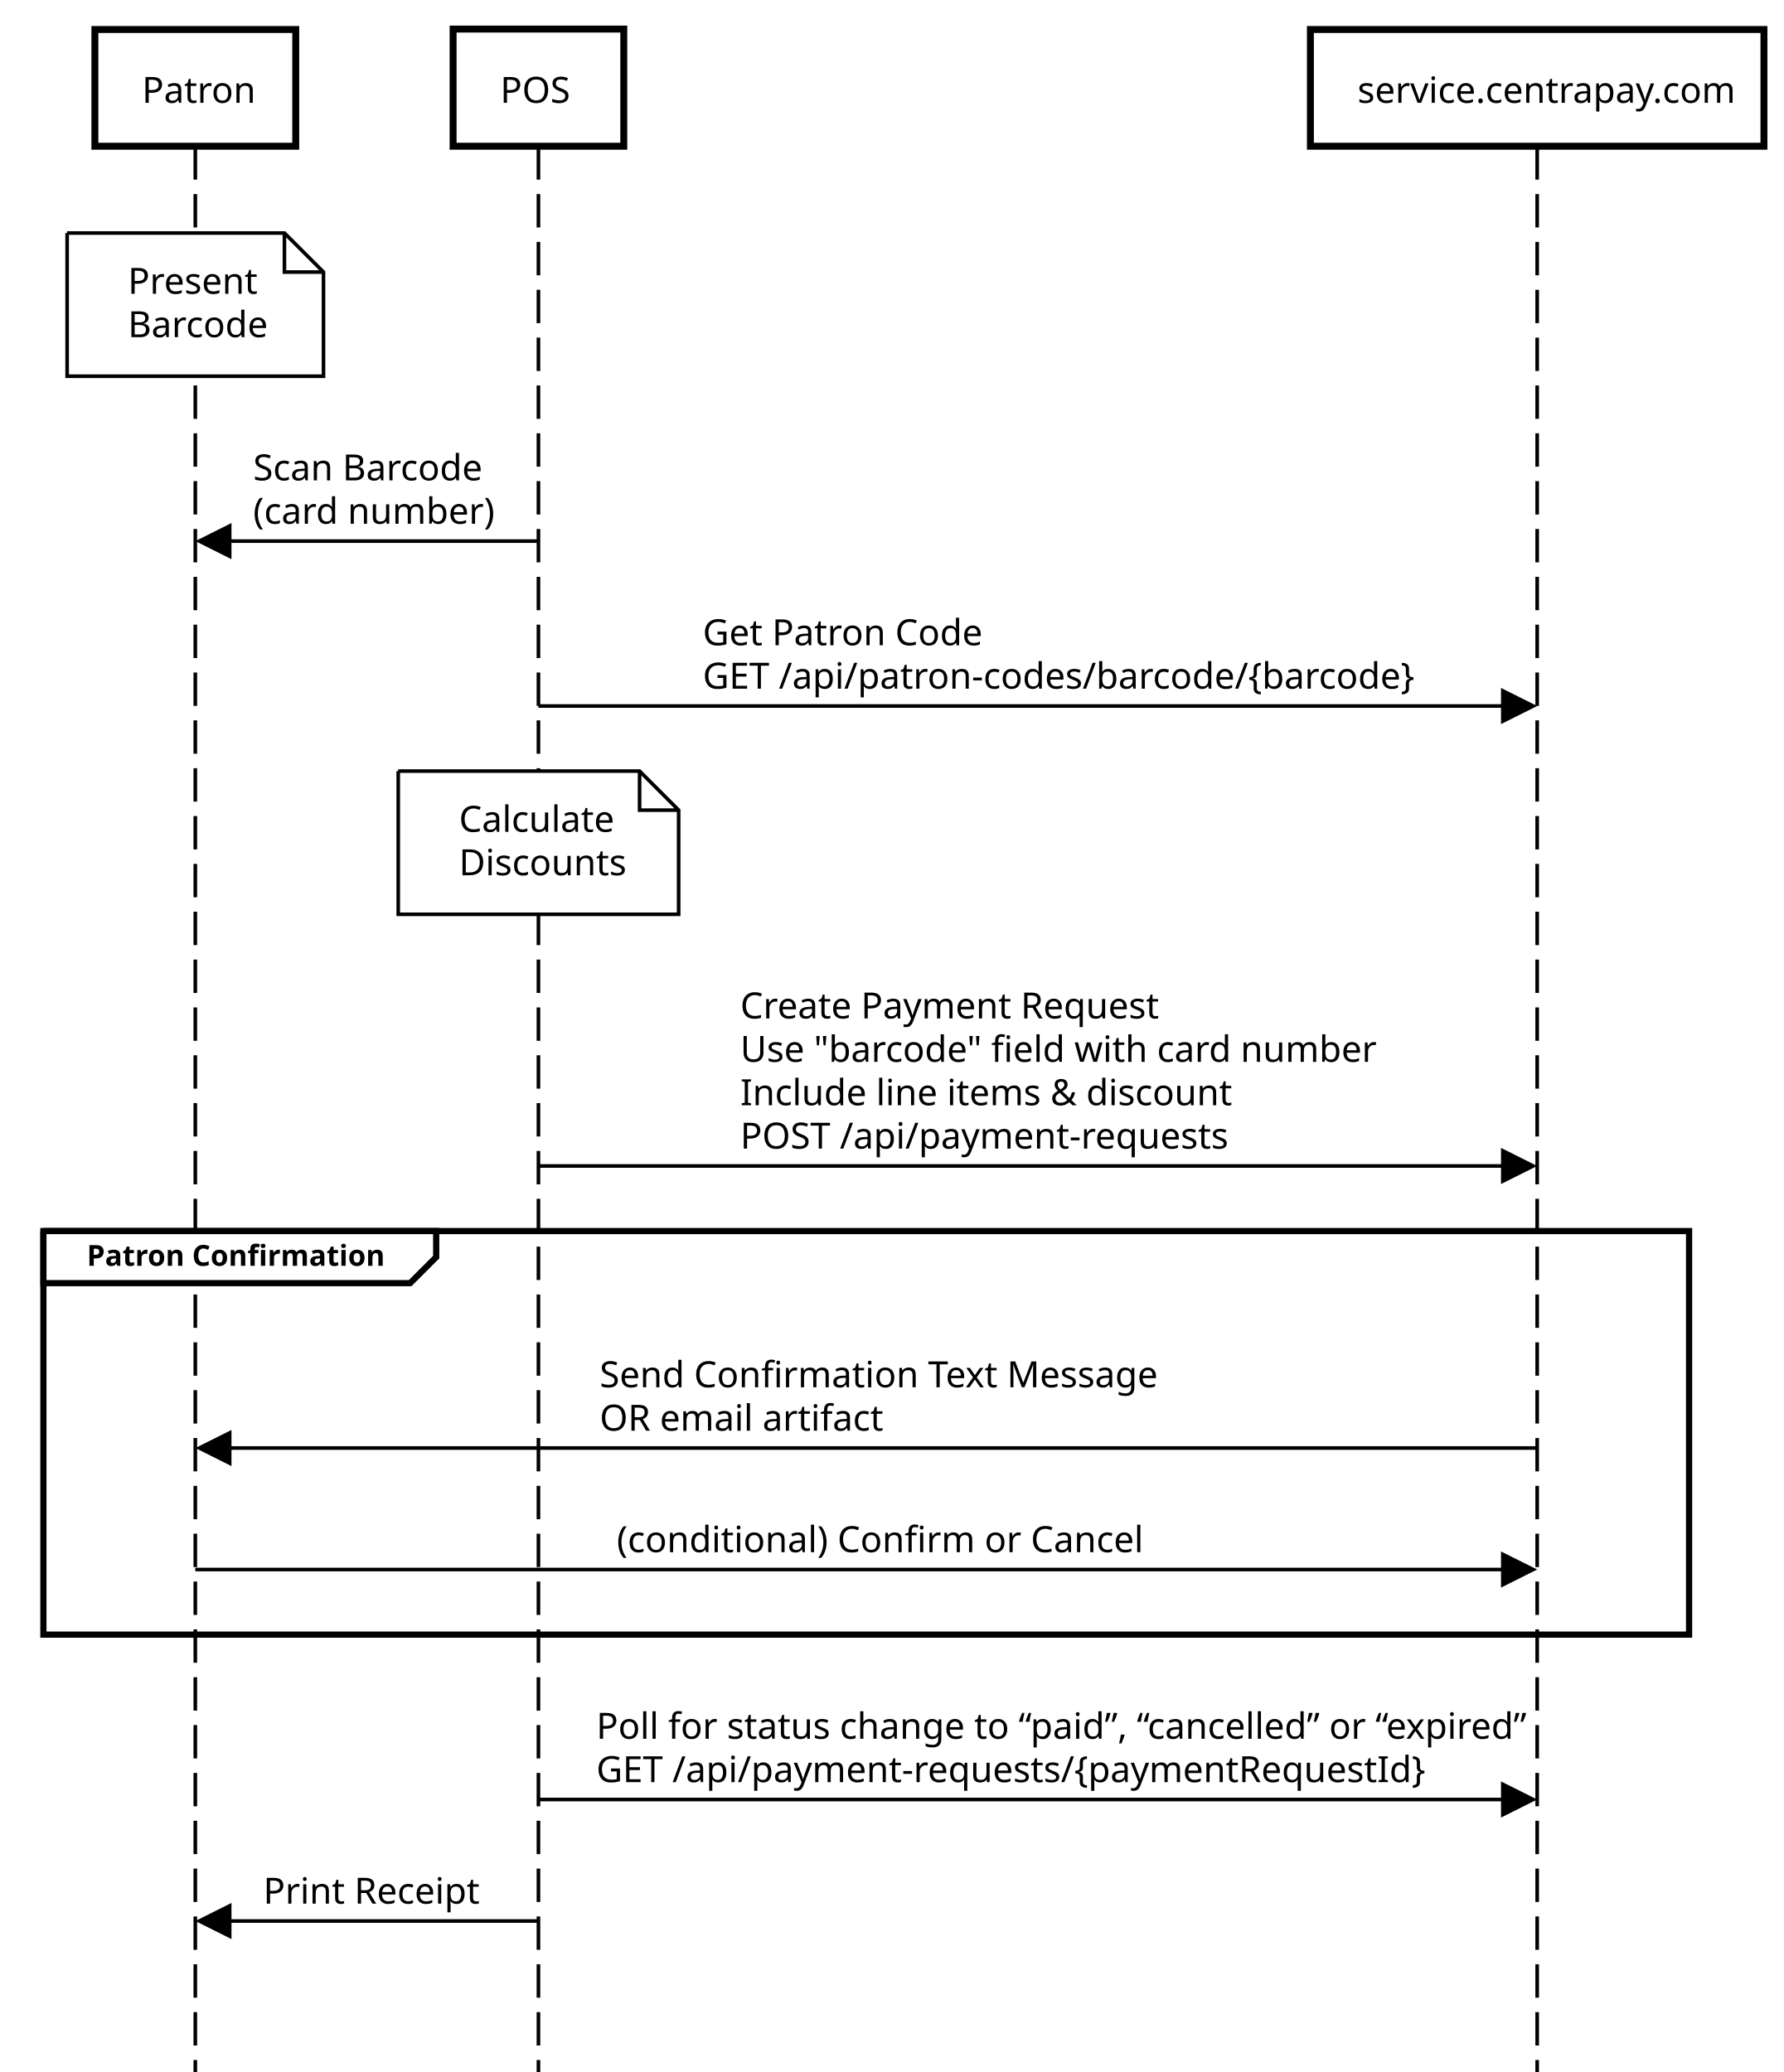
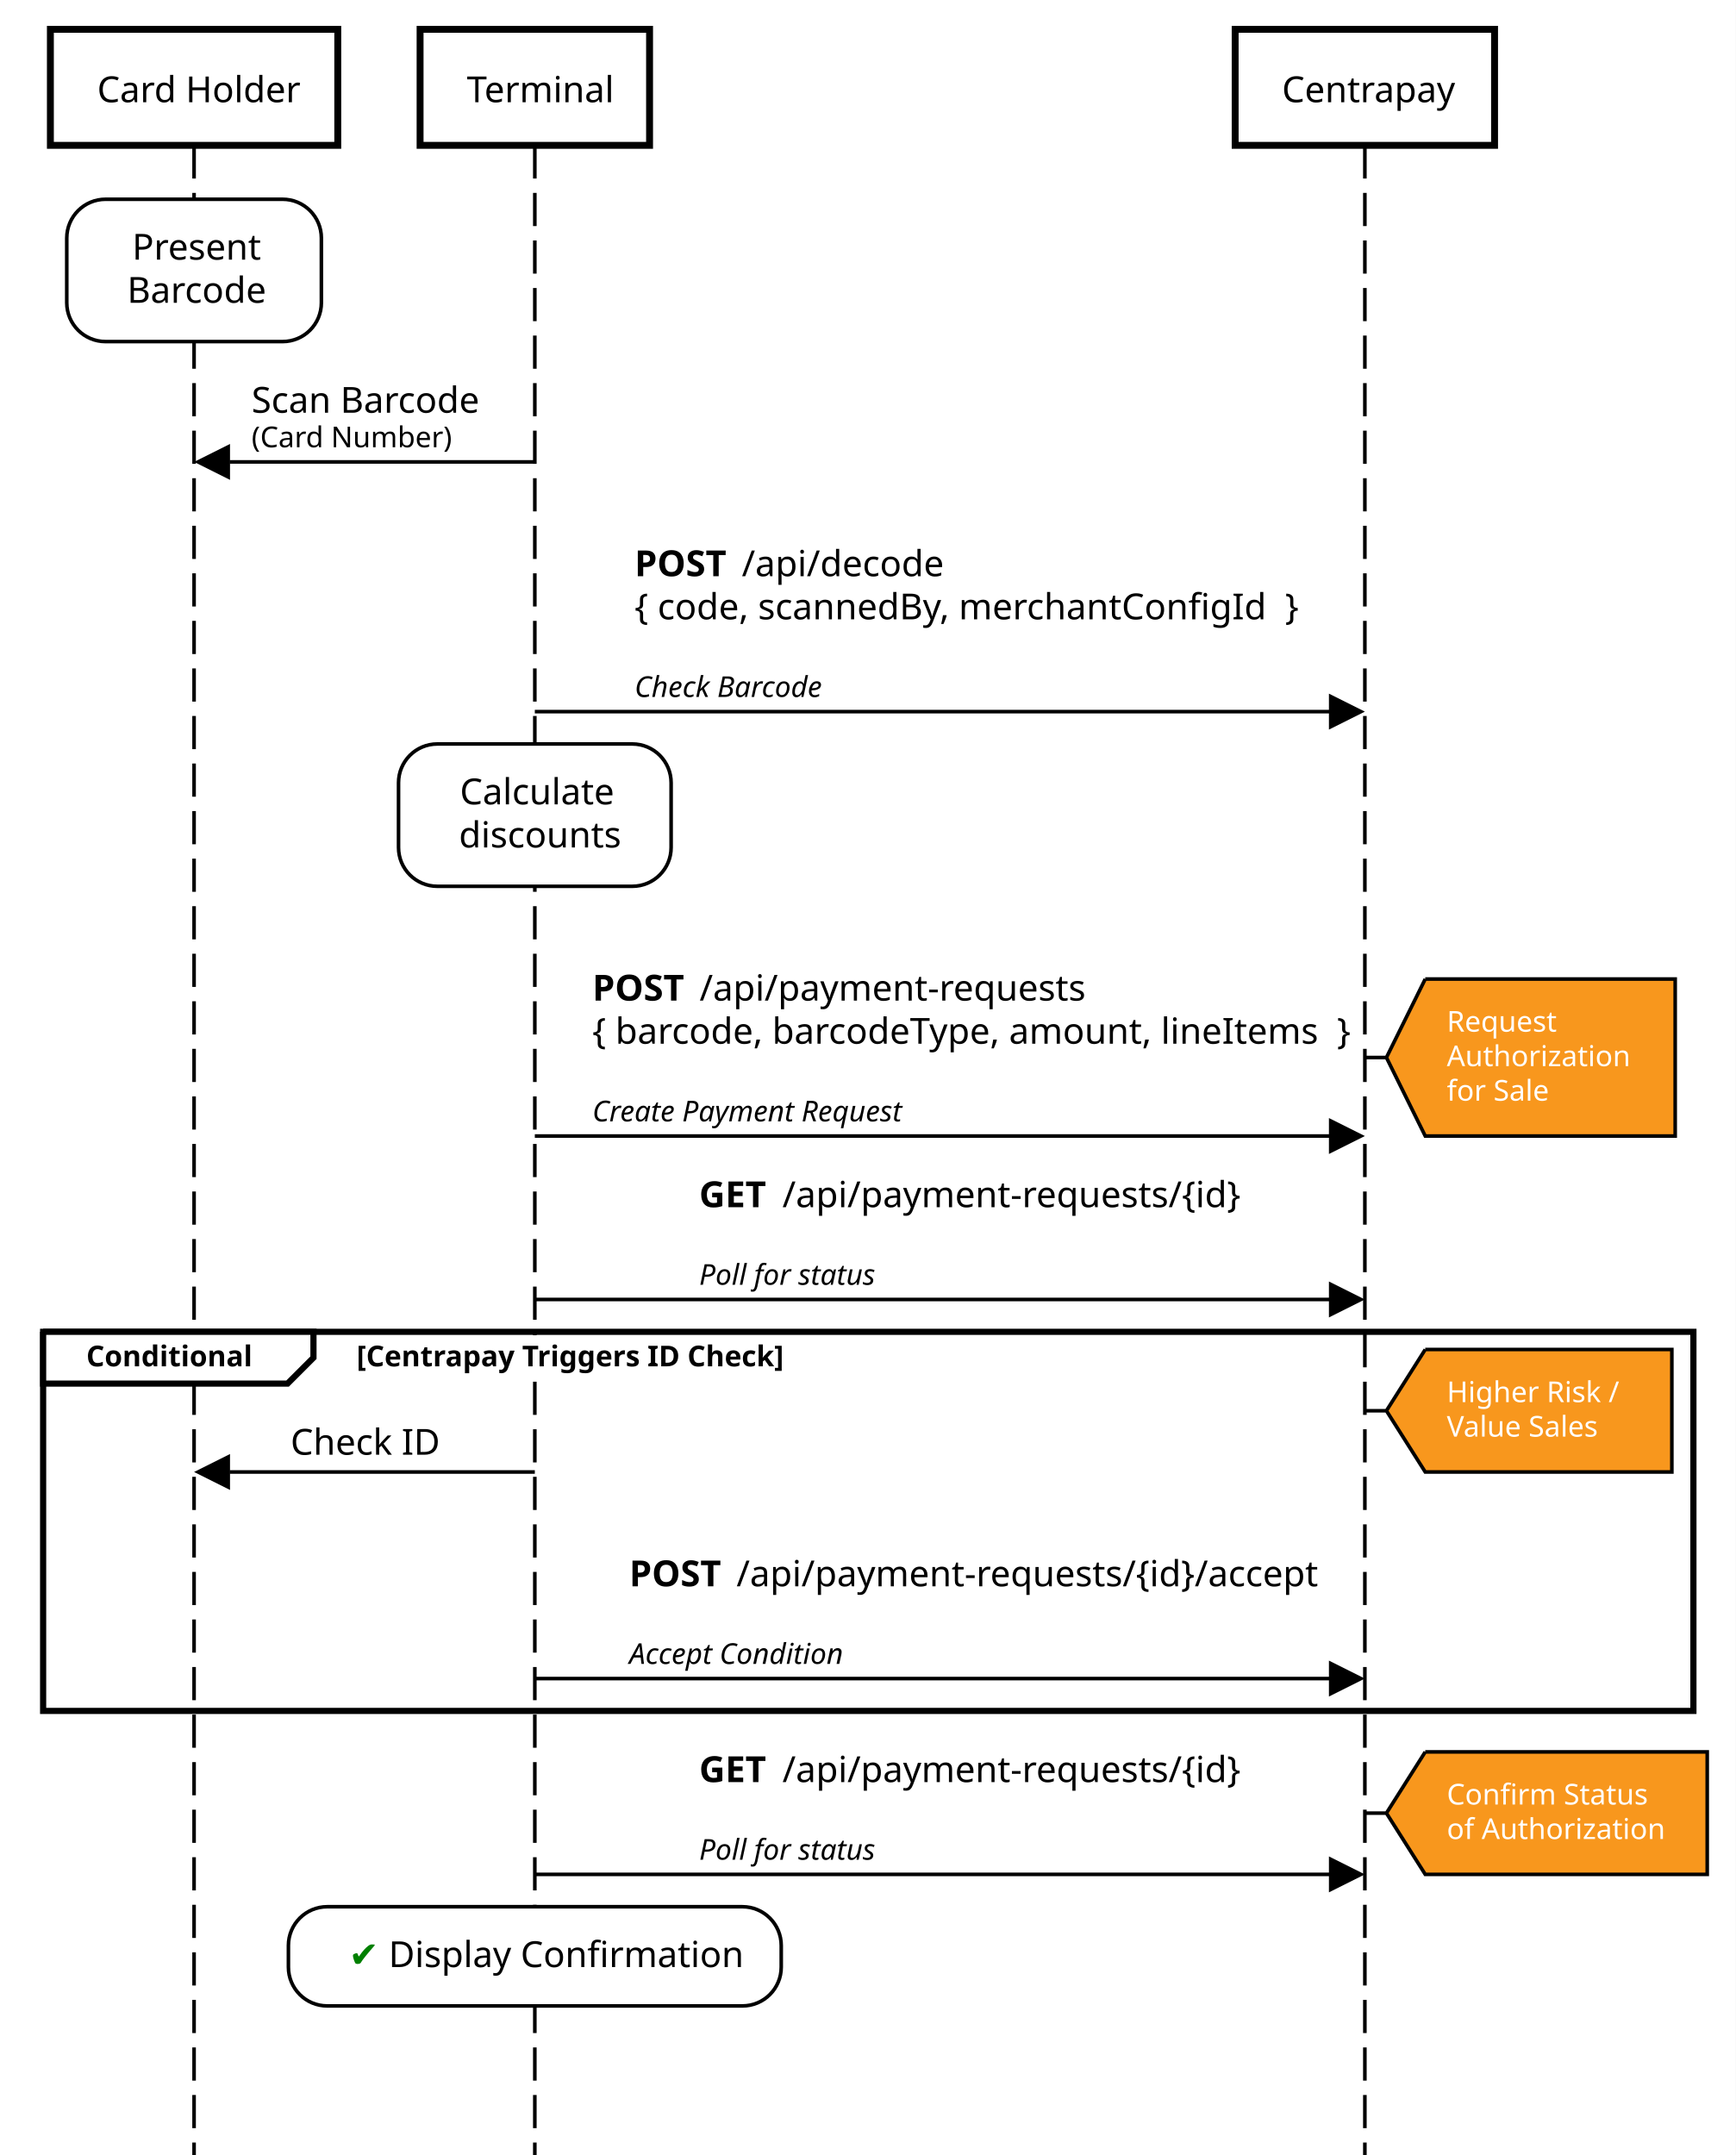
- <svg xmlns="http://www.w3.org/2000/svg" version="1.1" width="723" height="840">
+ <svg xmlns="http://www.w3.org/2000/svg" version="1.1" width="708" height="879">
  <defs />
  <g>
    <g />
    <g />
    <g />
    <g />
    <g />
    <g />
    <g />
    <g />
    <g />
    <g />
    <g />
    <g />
    <g />
    <g />
    <g />
    <g />
    <g />
    <g />
    <g />
    <g />
-     <g>
-       <rect fill="white" stroke="none" x="0" y="0" width="723" height="840" />
-     </g>
-     <g />
-     <g>
-       <path fill="none" stroke="black" paint-order="fill stroke markers" d=" M 79.163 59.284 L 79.163 840.358" stroke-miterlimit="10" stroke-width="1.466" stroke-dasharray="13.532,5.864" />
-       <path fill="none" stroke="black" paint-order="fill stroke markers" d=" M 218.237 59.284 L 218.237 840.358" stroke-miterlimit="10" stroke-width="1.466" stroke-dasharray="13.532,5.864" />
-       <path fill="none" stroke="black" paint-order="fill stroke markers" d=" M 623.032 59.284 L 623.032 840.358" stroke-miterlimit="10" stroke-width="1.466" stroke-dasharray="13.532,5.864" />
+     <g />
+     <g />
+     <g />
+     <g />
+     <g />
+     <g />
+     <g />
+     <g />
+     <g />
+     <g />
+     <g />
+     <g />
+     <g />
+     <g />
+     <g />
+     <g />
+     <g />
+     <g />
+     <g />
+     <g />
+     <g />
+     <g />
+     <g />
+     <g />
+     <g>
+       <rect fill="white" stroke="none" x="0" y="0" width="708" height="879" />
+     </g>
+     <g />
+     <g>
+       <path fill="none" stroke="black" paint-order="fill stroke markers" d=" M 79.163 59.284 L 79.163 879.764" stroke-miterlimit="10" stroke-width="1.466" stroke-dasharray="13.532,5.864" />
+       <path fill="none" stroke="black" paint-order="fill stroke markers" d=" M 218.158 59.284 L 218.158 879.764" stroke-miterlimit="10" stroke-width="1.466" stroke-dasharray="13.532,5.864" />
+       <path fill="none" stroke="black" paint-order="fill stroke markers" d=" M 556.736 59.284 L 556.736 879.764" stroke-miterlimit="10" stroke-width="1.466" stroke-dasharray="13.532,5.864" />
    </g>
    <g>
      <path fill="none" stroke="none" />
      <g>
-         <path fill="white" stroke="black" paint-order="fill stroke markers" d=" M 38.46 11.962 L 119.866 11.962 L 119.866 59.284 L 38.46 59.284 L 38.46 11.962 Z" stroke-miterlimit="10" stroke-width="2.815" stroke-dasharray="" />
-       </g>
-       <g>
-         <text fill="black" stroke="none" font-family="sans-serif" font-size="11pt" font-style="normal" font-weight="normal" text-decoration="normal" x="57.547" y="41.692" text-anchor="start" dominant-baseline="alphabetic" xml:space="preserve">Patron</text>
+         <path fill="white" stroke="black" paint-order="fill stroke markers" d=" M 20.551 11.962 L 137.775 11.962 L 137.775 59.284 L 20.551 59.284 L 20.551 11.962 Z" stroke-miterlimit="10" stroke-width="2.815" stroke-dasharray="" />
+       </g>
+       <g>
+         <text fill="black" stroke="none" font-family="sans-serif" font-size="11pt" font-style="normal" font-weight="normal" text-decoration="normal" x="39.638" y="41.692" text-anchor="start" dominant-baseline="alphabetic" xml:space="preserve">Card Holder</text>
      </g>
      <path fill="none" stroke="none" />
      <g>
-         <path fill="white" stroke="black" paint-order="fill stroke markers" d=" M 183.65 11.786 L 252.824 11.786 L 252.824 59.284 L 183.65 59.284 L 183.65 11.786 Z" stroke-miterlimit="10" stroke-width="2.815" stroke-dasharray="" />
+         <path fill="white" stroke="black" paint-order="fill stroke markers" d=" M 171.354 11.962 L 264.961 11.962 L 264.961 59.284 L 171.354 59.284 L 171.354 11.962 Z" stroke-miterlimit="10" stroke-width="2.815" stroke-dasharray="" />
+       </g>
+       <g>
+         <text fill="black" stroke="none" font-family="sans-serif" font-size="11pt" font-style="normal" font-weight="normal" text-decoration="normal" x="190.441" y="41.692" text-anchor="start" dominant-baseline="alphabetic" xml:space="preserve">Terminal</text>
+       </g>
+       <path fill="none" stroke="none" />
+       <g>
+         <path fill="white" stroke="black" paint-order="fill stroke markers" d=" M 503.832 11.962 L 609.639 11.962 L 609.639 59.284 L 503.832 59.284 L 503.832 11.962 Z" stroke-miterlimit="10" stroke-width="2.815" stroke-dasharray="" />
+       </g>
+       <g>
+         <text fill="black" stroke="none" font-family="sans-serif" font-size="11pt" font-style="normal" font-weight="normal" text-decoration="normal" x="522.919" y="41.692" text-anchor="start" dominant-baseline="alphabetic" xml:space="preserve">Centrapay</text>
+       </g>
+     </g>
+     <g>
+       <path fill="white" stroke="black" paint-order="fill stroke markers" d=" M 27.234 97.107 L 27.234 97.107 A 15.833 15.833 0 0 1 43.067 81.274 L 115.259 81.274 L 115.259 81.274 A 15.833 15.833 0 0 1 131.091 97.107 L 131.091 123.494 L 131.091 123.494 A 15.833 15.833 0 0 1 115.259 139.327 L 43.067 139.327 L 43.067 139.327 A 15.833 15.833 0 0 1 27.234 123.494 L 27.234 97.107" stroke-miterlimit="10" stroke-width="1.466" stroke-dasharray="" />
+       <g>
+         <text fill="black" stroke="none" font-family="sans-serif" font-size="11pt" font-style="normal" font-weight="normal" text-decoration="normal" x="53.905" y="105.902" text-anchor="start" dominant-baseline="alphabetic" xml:space="preserve">Present</text>
+         <text fill="black" stroke="none" font-family="sans-serif" font-size="11pt" font-style="normal" font-weight="normal" text-decoration="normal" x="51.863" y="123.494" text-anchor="start" dominant-baseline="alphabetic" xml:space="preserve">Barcode</text>
+       </g>
+       <g>
+         <g>
+           <rect fill="white" stroke="none" x="99.98" y="152.521" width="97.361" height="21.814" />
+         </g>
+         <g>
+           <rect fill="white" stroke="none" x="99.98" y="170.112" width="83.511" height="18.295" />
+         </g>
+         <text fill="black" stroke="none" font-family="sans-serif" font-size="11pt" font-style="normal" font-weight="normal" text-decoration="normal" x="102.619" y="168.353" text-anchor="start" dominant-baseline="alphabetic" xml:space="preserve">Scan Barcode</text>
+         <text fill="black" stroke="none" font-family="sans-serif" font-size="8.8pt" font-style="normal" font-weight="normal" text-decoration="normal" x="102.619" y="182.427" text-anchor="start" dominant-baseline="alphabetic" xml:space="preserve">(Card Number)</text>
+       </g>
+       <g>
+         <path fill="none" stroke="black" paint-order="fill stroke markers" d=" M 218.158 188.408 L 93.647 188.408" stroke-miterlimit="10" stroke-width="1.466" stroke-dasharray="" />
+         <g transform="translate(79.16291,188.4077) translate(-79.16291,-188.4077)">
+           <path fill="black" stroke="none" paint-order="stroke fill markers" d=" M 93.823 181.078 L 79.163 188.408 L 93.823 195.738 Z" />
+         </g>
+       </g>
+       <g>
+         <g>
+           <rect fill="white" stroke="none" x="256.2" y="201.602" width="5.278" height="21.814" />
+         </g>
+         <g>
+           <rect fill="white" stroke="none" x="256.2" y="219.193" width="125.061" height="21.814" />
+         </g>
+         <g>
+           <rect fill="white" stroke="none" x="256.2" y="236.785" width="262.494" height="21.814" />
+         </g>
+         <g>
+           <rect fill="white" stroke="none" x="256.2" y="254.377" width="5.278" height="21.814" />
+         </g>
+         <g>
+           <rect fill="white" stroke="none" x="256.2" y="271.969" width="85.544" height="18.295" />
+         </g>
+         <text fill="black" stroke="none" font-family="sans-serif" font-size="11pt" font-style="normal" font-weight="normal" text-decoration="normal" x="258.838" y="217.434" text-anchor="start" dominant-baseline="alphabetic" xml:space="preserve" />
+         <text fill="black" stroke="none" font-family="sans-serif" font-size="11pt" font-style="normal" font-weight="bold" text-decoration="normal" x="258.838" y="235.026" text-anchor="start" dominant-baseline="alphabetic" xml:space="preserve">POST</text>
+         <text fill="black" stroke="none" font-family="sans-serif" font-size="11pt" font-style="normal" font-weight="normal" text-decoration="normal" x="298.772" y="235.026" text-anchor="start" dominant-baseline="alphabetic" xml:space="preserve"> /api/decode</text>
+         <text fill="black" stroke="none" font-family="sans-serif" font-size="11pt" font-style="normal" font-weight="normal" text-decoration="normal" x="258.838" y="252.618" text-anchor="start" dominant-baseline="alphabetic" xml:space="preserve">{ code, scannedBy, merchantConfigId  }</text>
+         <text fill="black" stroke="none" font-family="sans-serif" font-size="11pt" font-style="normal" font-weight="normal" text-decoration="normal" x="258.838" y="270.209" text-anchor="start" dominant-baseline="alphabetic" xml:space="preserve" />
+         <text fill="black" stroke="none" font-family="sans-serif" font-size="8.8pt" font-style="italic" font-weight="normal" text-decoration="normal" x="258.838" y="284.283" text-anchor="start" dominant-baseline="alphabetic" xml:space="preserve">Check Barcode</text>
+       </g>
+       <g>
+         <path fill="none" stroke="black" paint-order="fill stroke markers" d=" M 218.158 290.264 L 542.252 290.264" stroke-miterlimit="10" stroke-width="1.466" stroke-dasharray="" />
+         <g transform="translate(556.7356,290.264) translate(-556.7356,-290.264)">
+           <path fill="black" stroke="none" paint-order="stroke fill markers" d=" M 542.076 282.934 L 556.736 290.264 L 542.076 297.594 Z" />
+         </g>
+       </g>
+       <path fill="white" stroke="black" paint-order="fill stroke markers" d=" M 162.562 319.29 L 162.562 319.29 A 15.833 15.833 0 0 1 178.395 303.458 L 257.92 303.458 L 257.92 303.458 A 15.833 15.833 0 0 1 273.753 319.29 L 273.753 345.678 L 273.753 345.678 A 15.833 15.833 0 0 1 257.92 361.511 L 178.395 361.511 L 178.395 361.511 A 15.833 15.833 0 0 1 162.562 345.678 L 162.562 319.29" stroke-miterlimit="10" stroke-width="1.466" stroke-dasharray="" />
+       <g>
+         <text fill="black" stroke="none" font-family="sans-serif" font-size="11pt" font-style="normal" font-weight="normal" text-decoration="normal" x="187.591" y="328.086" text-anchor="start" dominant-baseline="alphabetic" xml:space="preserve">Calculate</text>
+         <text fill="black" stroke="none" font-family="sans-serif" font-size="11pt" font-style="normal" font-weight="normal" text-decoration="normal" x="187.191" y="345.678" text-anchor="start" dominant-baseline="alphabetic" xml:space="preserve">discounts</text>
+       </g>
+       <g>
+         <g>
+           <rect fill="white" stroke="none" x="238.975" y="374.704" width="5.278" height="21.814" />
+         </g>
+         <g>
+           <rect fill="white" stroke="none" x="238.975" y="392.296" width="194.294" height="21.814" />
+         </g>
+         <g>
+           <rect fill="white" stroke="none" x="238.975" y="409.888" width="296.944" height="21.814" />
+         </g>
+         <g>
+           <rect fill="white" stroke="none" x="238.975" y="427.48" width="5.278" height="21.814" />
+         </g>
+         <g>
+           <rect fill="white" stroke="none" x="238.975" y="445.071" width="137.111" height="18.295" />
+         </g>
+         <text fill="black" stroke="none" font-family="sans-serif" font-size="11pt" font-style="normal" font-weight="normal" text-decoration="normal" x="241.613" y="390.537" text-anchor="start" dominant-baseline="alphabetic" xml:space="preserve" />
+         <text fill="black" stroke="none" font-family="sans-serif" font-size="11pt" font-style="normal" font-weight="bold" text-decoration="normal" x="241.613" y="408.129" text-anchor="start" dominant-baseline="alphabetic" xml:space="preserve">POST</text>
+         <text fill="black" stroke="none" font-family="sans-serif" font-size="11pt" font-style="normal" font-weight="normal" text-decoration="normal" x="281.547" y="408.129" text-anchor="start" dominant-baseline="alphabetic" xml:space="preserve"> /api/payment-requests</text>
+         <text fill="black" stroke="none" font-family="sans-serif" font-size="11pt" font-style="normal" font-weight="normal" text-decoration="normal" x="241.613" y="425.721" text-anchor="start" dominant-baseline="alphabetic" xml:space="preserve">{ barcode, barcodeType, amount, lineItems  }</text>
+         <text fill="black" stroke="none" font-family="sans-serif" font-size="11pt" font-style="normal" font-weight="normal" text-decoration="normal" x="241.613" y="443.312" text-anchor="start" dominant-baseline="alphabetic" xml:space="preserve" />
+         <text fill="black" stroke="none" font-family="sans-serif" font-size="8.8pt" font-style="italic" font-weight="normal" text-decoration="normal" x="241.613" y="457.386" text-anchor="start" dominant-baseline="alphabetic" xml:space="preserve">Create Payment Request</text>
+       </g>
+       <g>
+         <path fill="none" stroke="black" paint-order="fill stroke markers" d=" M 218.158 463.367 L 542.252 463.367" stroke-miterlimit="10" stroke-width="1.466" stroke-dasharray="" />
+         <g transform="translate(556.7356,463.3669) translate(-556.7356,-463.3669)">
+           <path fill="black" stroke="none" paint-order="stroke fill markers" d=" M 542.076 456.037 L 556.736 463.367 L 542.076 470.697 Z" />
+         </g>
+       </g>
+       <path fill="#f8971d" stroke="black" paint-order="fill stroke markers" d=" M 556.736 431.35 L 565.531 431.35 M 581.364 399.333 L 683.322 399.333 L 683.322 463.367 L 581.364 463.367 L 565.531 431.35 L 581.364 399.333" stroke-miterlimit="10" stroke-width="1.466" stroke-dasharray="" />
+       <g>
+         <text fill="white" stroke="none" font-family="sans-serif" font-size="8.8pt" font-style="normal" font-weight="normal" text-decoration="normal" x="590.16" y="420.795" text-anchor="start" dominant-baseline="alphabetic" xml:space="preserve">Request</text>
+         <text fill="white" stroke="none" font-family="sans-serif" font-size="8.8pt" font-style="normal" font-weight="normal" text-decoration="normal" x="590.16" y="434.868" text-anchor="start" dominant-baseline="alphabetic" xml:space="preserve">Authorization</text>
+         <text fill="white" stroke="none" font-family="sans-serif" font-size="8.8pt" font-style="normal" font-weight="normal" text-decoration="normal" x="590.16" y="448.942" text-anchor="start" dominant-baseline="alphabetic" xml:space="preserve">for Sale</text>
+       </g>
+       <g>
+         <g>
+           <rect fill="white" stroke="none" x="282.55" y="476.561" width="209.794" height="21.814" />
+         </g>
+         <g>
+           <rect fill="white" stroke="none" x="282.55" y="494.152" width="5.278" height="21.814" />
+         </g>
+         <g>
+           <rect fill="white" stroke="none" x="282.55" y="511.744" width="76.411" height="18.295" />
+         </g>
+         <text fill="black" stroke="none" font-family="sans-serif" font-size="11pt" font-style="normal" font-weight="bold" text-decoration="normal" x="285.188" y="492.393" text-anchor="start" dominant-baseline="alphabetic" xml:space="preserve">GET</text>
+         <text fill="black" stroke="none" font-family="sans-serif" font-size="11pt" font-style="normal" font-weight="normal" text-decoration="normal" x="315.338" y="492.393" text-anchor="start" dominant-baseline="alphabetic" xml:space="preserve"> /api/payment-requests/{id}</text>
+         <text fill="black" stroke="none" font-family="sans-serif" font-size="11pt" font-style="normal" font-weight="normal" text-decoration="normal" x="285.188" y="509.985" text-anchor="start" dominant-baseline="alphabetic" xml:space="preserve" />
+         <text fill="black" stroke="none" font-family="sans-serif" font-size="8.8pt" font-style="italic" font-weight="normal" text-decoration="normal" x="285.188" y="524.058" text-anchor="start" dominant-baseline="alphabetic" xml:space="preserve">Poll for status</text>
+       </g>
+       <g>
+         <path fill="none" stroke="black" paint-order="fill stroke markers" d=" M 218.158 530.04 L 542.252 530.04" stroke-miterlimit="10" stroke-width="1.466" stroke-dasharray="" />
+         <g transform="translate(556.7356,530.0397) translate(-556.7356,-530.0397)">
+           <path fill="black" stroke="none" paint-order="stroke fill markers" d=" M 542.076 522.71 L 556.736 530.04 L 542.076 537.37 Z" />
+         </g>
+       </g>
+       <g>
+         <g>
+           <rect fill="white" stroke="none" x="115.871" y="577.537" width="65.578" height="22.869" />
+         </g>
+         <text fill="black" stroke="none" font-family="sans-serif" font-size="11pt" font-style="normal" font-weight="normal" text-decoration="normal" x="118.51" y="593.37" text-anchor="start" dominant-baseline="alphabetic" xml:space="preserve">Check ID</text>
+       </g>
+       <g>
+         <path fill="none" stroke="black" paint-order="fill stroke markers" d=" M 218.158 600.407 L 93.647 600.407" stroke-miterlimit="10" stroke-width="1.466" stroke-dasharray="" />
+         <g transform="translate(79.16291,600.4067) translate(-79.16291,-600.4067)">
+           <path fill="black" stroke="none" paint-order="stroke fill markers" d=" M 93.823 593.077 L 79.163 600.407 L 93.823 607.737 Z" />
+         </g>
+       </g>
+       <path fill="#f8971d" stroke="black" paint-order="fill stroke markers" d=" M 556.736 575.426 L 565.531 575.426 M 581.364 550.446 L 681.955 550.446 L 681.955 600.407 L 581.364 600.407 L 565.531 575.426 L 581.364 550.446" stroke-miterlimit="10" stroke-width="1.466" stroke-dasharray="" />
+       <g>
+         <text fill="white" stroke="none" font-family="sans-serif" font-size="8.8pt" font-style="normal" font-weight="normal" text-decoration="normal" x="590.16" y="571.908" text-anchor="start" dominant-baseline="alphabetic" xml:space="preserve">Higher Risk /</text>
+         <text fill="white" stroke="none" font-family="sans-serif" font-size="8.8pt" font-style="normal" font-weight="normal" text-decoration="normal" x="590.16" y="585.981" text-anchor="start" dominant-baseline="alphabetic" xml:space="preserve">Value Sales</text>
+       </g>
+       <g>
+         <g>
+           <rect fill="white" stroke="none" x="254.033" y="613.6" width="5.278" height="21.814" />
+         </g>
+         <g>
+           <rect fill="white" stroke="none" x="254.033" y="631.192" width="266.828" height="21.814" />
+         </g>
+         <g>
+           <rect fill="white" stroke="none" x="254.033" y="648.784" width="5.278" height="21.814" />
+         </g>
+         <g>
+           <rect fill="white" stroke="none" x="254.033" y="666.376" width="94.044" height="18.295" />
+         </g>
+         <text fill="black" stroke="none" font-family="sans-serif" font-size="11pt" font-style="normal" font-weight="normal" text-decoration="normal" x="256.672" y="629.433" text-anchor="start" dominant-baseline="alphabetic" xml:space="preserve" />
+         <text fill="black" stroke="none" font-family="sans-serif" font-size="11pt" font-style="normal" font-weight="bold" text-decoration="normal" x="256.672" y="647.025" text-anchor="start" dominant-baseline="alphabetic" xml:space="preserve">POST</text>
+         <text fill="black" stroke="none" font-family="sans-serif" font-size="11pt" font-style="normal" font-weight="normal" text-decoration="normal" x="296.605" y="647.025" text-anchor="start" dominant-baseline="alphabetic" xml:space="preserve"> /api/payment-requests/{id}/accept</text>
+         <text fill="black" stroke="none" font-family="sans-serif" font-size="11pt" font-style="normal" font-weight="normal" text-decoration="normal" x="256.672" y="664.617" text-anchor="start" dominant-baseline="alphabetic" xml:space="preserve" />
+         <text fill="black" stroke="none" font-family="sans-serif" font-size="8.8pt" font-style="italic" font-weight="normal" text-decoration="normal" x="256.672" y="678.69" text-anchor="start" dominant-baseline="alphabetic" xml:space="preserve">Accept Condition</text>
+       </g>
+       <g>
+         <path fill="none" stroke="black" paint-order="fill stroke markers" d=" M 218.158 684.671 L 542.252 684.671" stroke-miterlimit="10" stroke-width="1.466" stroke-dasharray="" />
+         <g transform="translate(556.7356,684.6712) translate(-556.7356,-684.6712)">
+           <path fill="black" stroke="none" paint-order="stroke fill markers" d=" M 542.076 677.341 L 556.736 684.671 L 542.076 692.001 Z" />
+         </g>
+       </g>
+       <g>
+         <g>
+           <rect fill="white" stroke="none" x="282.55" y="711.059" width="209.794" height="21.814" />
+         </g>
+         <g>
+           <rect fill="white" stroke="none" x="282.55" y="728.651" width="5.278" height="21.814" />
+         </g>
+         <g>
+           <rect fill="white" stroke="none" x="282.55" y="746.242" width="76.411" height="18.295" />
+         </g>
+         <text fill="black" stroke="none" font-family="sans-serif" font-size="11pt" font-style="normal" font-weight="bold" text-decoration="normal" x="285.188" y="726.891" text-anchor="start" dominant-baseline="alphabetic" xml:space="preserve">GET</text>
+         <text fill="black" stroke="none" font-family="sans-serif" font-size="11pt" font-style="normal" font-weight="normal" text-decoration="normal" x="315.338" y="726.891" text-anchor="start" dominant-baseline="alphabetic" xml:space="preserve"> /api/payment-requests/{id}</text>
+         <text fill="black" stroke="none" font-family="sans-serif" font-size="11pt" font-style="normal" font-weight="normal" text-decoration="normal" x="285.188" y="744.483" text-anchor="start" dominant-baseline="alphabetic" xml:space="preserve" />
+         <text fill="black" stroke="none" font-family="sans-serif" font-size="8.8pt" font-style="italic" font-weight="normal" text-decoration="normal" x="285.188" y="758.557" text-anchor="start" dominant-baseline="alphabetic" xml:space="preserve">Poll for status</text>
+       </g>
+       <g>
+         <path fill="none" stroke="black" paint-order="fill stroke markers" d=" M 218.158 764.538 L 542.252 764.538" stroke-miterlimit="10" stroke-width="1.466" stroke-dasharray="" />
+         <g transform="translate(556.7356,764.5378) translate(-556.7356,-764.5378)">
+           <path fill="black" stroke="none" paint-order="stroke fill markers" d=" M 542.076 757.208 L 556.736 764.538 L 542.076 771.868 Z" />
+         </g>
+       </g>
+       <path fill="#f8971d" stroke="black" paint-order="fill stroke markers" d=" M 556.736 739.557 L 565.531 739.557 M 581.364 714.577 L 696.388 714.577 L 696.388 764.538 L 581.364 764.538 L 565.531 739.557 L 581.364 714.577" stroke-miterlimit="10" stroke-width="1.466" stroke-dasharray="" />
+       <g>
+         <text fill="white" stroke="none" font-family="sans-serif" font-size="8.8pt" font-style="normal" font-weight="normal" text-decoration="normal" x="590.16" y="736.039" text-anchor="start" dominant-baseline="alphabetic" xml:space="preserve">Confirm Status</text>
+         <text fill="white" stroke="none" font-family="sans-serif" font-size="8.8pt" font-style="normal" font-weight="normal" text-decoration="normal" x="590.16" y="750.113" text-anchor="start" dominant-baseline="alphabetic" xml:space="preserve">of Authorization</text>
+       </g>
+       <path fill="white" stroke="black" paint-order="fill stroke markers" d=" M 117.646 793.564 L 117.646 793.564 A 15.833 15.833 0 0 1 133.478 777.732 L 302.837 777.732 L 302.837 777.732 A 15.833 15.833 0 0 1 318.669 793.564 L 318.669 802.36 L 318.669 802.36 A 15.833 15.833 0 0 1 302.837 818.193 L 133.478 818.193 L 133.478 818.193 A 15.833 15.833 0 0 1 117.646 802.36 L 117.646 793.564" stroke-miterlimit="10" stroke-width="1.466" stroke-dasharray="" />
+       <g>
+         <text fill="green" stroke="none" font-family="sans-serif" font-size="11pt" font-style="normal" font-weight="normal" text-decoration="normal" x="142.274" y="802.36" text-anchor="start" dominant-baseline="alphabetic" xml:space="preserve">✔</text>
+         <text fill="black" stroke="none" font-family="sans-serif" font-size="11pt" font-style="normal" font-weight="normal" text-decoration="normal" x="154.691" y="802.36" text-anchor="start" dominant-baseline="alphabetic" xml:space="preserve"> Display Confirmation</text>
      </g>
      <g>
        <g />
-         <text fill="black" stroke="none" font-family="sans-serif" font-size="11pt" font-style="normal" font-weight="normal" text-decoration="normal" x="202.737" y="41.692" text-anchor="start" dominant-baseline="alphabetic" xml:space="preserve">POS</text>
-       </g>
-       <path fill="none" stroke="none" />
-       <g>
-         <path fill="white" stroke="black" paint-order="fill stroke markers" d=" M 531.119 11.962 L 714.945 11.962 L 714.945 59.284 L 531.119 59.284 L 531.119 11.962 Z" stroke-miterlimit="10" stroke-width="2.815" stroke-dasharray="" />
-       </g>
-       <g>
-         <text fill="black" stroke="none" font-family="sans-serif" font-size="11pt" font-style="normal" font-weight="normal" text-decoration="normal" x="550.207" y="41.692" text-anchor="start" dominant-baseline="alphabetic" xml:space="preserve">service.centrapay.com</text>
-       </g>
-     </g>
-     <g>
-       <path fill="white" stroke="black" paint-order="fill stroke markers" d=" M 27.209 94.468 L 115.284 94.468 L 131.117 110.3 L 131.117 152.521 L 27.209 152.521 L 27.209 94.468 M 115.284 94.468 L 115.284 110.3 L 131.117 110.3" stroke-miterlimit="10" stroke-width="1.466" stroke-dasharray="" />
-       <g>
-         <text fill="black" stroke="none" font-family="sans-serif" font-size="11pt" font-style="normal" font-weight="normal" text-decoration="normal" x="51.837" y="119.096" text-anchor="start" dominant-baseline="alphabetic" xml:space="preserve">Present</text>
-         <text fill="black" stroke="none" font-family="sans-serif" font-size="11pt" font-style="normal" font-weight="normal" text-decoration="normal" x="51.837" y="136.688" text-anchor="start" dominant-baseline="alphabetic" xml:space="preserve">Barcode</text>
-       </g>
-       <g>
-         <g>
-           <rect fill="white" stroke="none" x="99.98" y="178.908" width="97.44" height="22.869" />
-         </g>
-         <g>
-           <rect fill="white" stroke="none" x="99.98" y="196.5" width="97.417" height="22.869" />
-         </g>
-         <text fill="black" stroke="none" font-family="sans-serif" font-size="11pt" font-style="normal" font-weight="normal" text-decoration="normal" x="102.619" y="194.741" text-anchor="start" dominant-baseline="alphabetic" xml:space="preserve">Scan Barcode</text>
-         <text fill="black" stroke="none" font-family="sans-serif" font-size="11pt" font-style="normal" font-weight="normal" text-decoration="normal" x="102.619" y="212.333" text-anchor="start" dominant-baseline="alphabetic" xml:space="preserve">(card number)</text>
-       </g>
-       <g>
-         <path fill="none" stroke="black" paint-order="fill stroke markers" d=" M 218.237 219.369 L 93.647 219.369" stroke-miterlimit="10" stroke-width="1.466" stroke-dasharray="" />
-         <g transform="translate(79.16291,219.3692) translate(-79.16291,-219.3692)">
-           <path fill="black" stroke="none" paint-order="stroke fill markers" d=" M 93.823 212.039 L 79.163 219.369 L 93.823 226.699 Z" />
-         </g>
-       </g>
-       <g>
-         <g>
-           <rect fill="white" stroke="none" x="282.205" y="245.757" width="115.394" height="22.869" />
-         </g>
-         <g>
-           <rect fill="white" stroke="none" x="282.205" y="263.349" width="276.859" height="22.869" />
-         </g>
-         <text fill="black" stroke="none" font-family="sans-serif" font-size="11pt" font-style="normal" font-weight="normal" text-decoration="normal" x="284.844" y="261.589" text-anchor="start" dominant-baseline="alphabetic" xml:space="preserve">Get Patron Code</text>
-         <text fill="black" stroke="none" font-family="sans-serif" font-size="11pt" font-style="normal" font-weight="normal" text-decoration="normal" x="284.844" y="279.181" text-anchor="start" dominant-baseline="alphabetic" xml:space="preserve">GET /api/patron-codes/barcode/{barcode}</text>
-       </g>
-       <g>
-         <path fill="none" stroke="black" paint-order="fill stroke markers" d=" M 218.237 286.218 L 608.548 286.218" stroke-miterlimit="10" stroke-width="1.466" stroke-dasharray="" />
-         <g transform="translate(623.0321,286.2179) translate(-623.0321,-286.2179)">
-           <path fill="black" stroke="none" paint-order="stroke fill markers" d=" M 608.372 278.888 L 623.032 286.218 L 608.372 293.548 Z" />
-         </g>
-       </g>
-       <path fill="white" stroke="black" paint-order="fill stroke markers" d=" M 161.411 312.606 L 259.231 312.606 L 275.063 328.438 L 275.063 370.658 L 161.411 370.658 L 161.411 312.606 M 259.231 312.606 L 259.231 328.438 L 275.063 328.438" stroke-miterlimit="10" stroke-width="1.466" stroke-dasharray="" />
-       <g>
-         <text fill="black" stroke="none" font-family="sans-serif" font-size="11pt" font-style="normal" font-weight="normal" text-decoration="normal" x="186.039" y="337.234" text-anchor="start" dominant-baseline="alphabetic" xml:space="preserve">Calculate</text>
-         <text fill="black" stroke="none" font-family="sans-serif" font-size="11pt" font-style="normal" font-weight="normal" text-decoration="normal" x="186.039" y="354.826" text-anchor="start" dominant-baseline="alphabetic" xml:space="preserve">Discounts</text>
-       </g>
-       <g>
-         <g>
-           <rect fill="white" stroke="none" x="297.403" y="397.046" width="170.022" height="22.869" />
-         </g>
-         <g>
-           <rect fill="white" stroke="none" x="297.403" y="414.638" width="246.464" height="22.869" />
-         </g>
-         <g>
-           <rect fill="white" stroke="none" x="297.403" y="432.229" width="191.161" height="22.869" />
-         </g>
-         <g>
-           <rect fill="white" stroke="none" x="297.403" y="449.821" width="194.44" height="22.869" />
-         </g>
-         <text fill="black" stroke="none" font-family="sans-serif" font-size="11pt" font-style="normal" font-weight="normal" text-decoration="normal" x="300.042" y="412.879" text-anchor="start" dominant-baseline="alphabetic" xml:space="preserve">Create Payment Request</text>
-         <text fill="black" stroke="none" font-family="sans-serif" font-size="11pt" font-style="normal" font-weight="normal" text-decoration="normal" x="300.042" y="430.47" text-anchor="start" dominant-baseline="alphabetic" xml:space="preserve">Use "barcode" field with card number</text>
-         <text fill="black" stroke="none" font-family="sans-serif" font-size="11pt" font-style="normal" font-weight="normal" text-decoration="normal" x="300.042" y="448.062" text-anchor="start" dominant-baseline="alphabetic" xml:space="preserve">Include line items &amp; discount</text>
-         <text fill="black" stroke="none" font-family="sans-serif" font-size="11pt" font-style="normal" font-weight="normal" text-decoration="normal" x="300.042" y="465.654" text-anchor="start" dominant-baseline="alphabetic" xml:space="preserve">POST /api/payment-requests</text>
-       </g>
-       <g>
-         <path fill="none" stroke="black" paint-order="fill stroke markers" d=" M 218.237 472.691 L 608.548 472.691" stroke-miterlimit="10" stroke-width="1.466" stroke-dasharray="" />
-         <g transform="translate(623.0321,472.6905) translate(-623.0321,-472.6905)">
-           <path fill="black" stroke="none" paint-order="stroke fill markers" d=" M 608.372 465.361 L 623.032 472.691 L 608.372 480.02 Z" />
-         </g>
-       </g>
-       <g>
-         <g>
-           <rect fill="white" stroke="none" x="240.412" y="546.576" width="221.371" height="22.869" />
-         </g>
-         <g>
-           <rect fill="white" stroke="none" x="240.412" y="564.168" width="114.51" height="22.869" />
-         </g>
-         <text fill="black" stroke="none" font-family="sans-serif" font-size="11pt" font-style="normal" font-weight="normal" text-decoration="normal" x="243.051" y="562.408" text-anchor="start" dominant-baseline="alphabetic" xml:space="preserve">Send Confirmation Text Message</text>
-         <text fill="black" stroke="none" font-family="sans-serif" font-size="11pt" font-style="normal" font-weight="normal" text-decoration="normal" x="243.051" y="580" text-anchor="start" dominant-baseline="alphabetic" xml:space="preserve">OR email artifact</text>
-       </g>
-       <g>
-         <path fill="none" stroke="black" paint-order="fill stroke markers" d=" M 623.032 587.037 L 93.647 587.037" stroke-miterlimit="10" stroke-width="1.466" stroke-dasharray="" />
-         <g transform="translate(79.16291,587.0369) translate(-79.16291,-587.0369)">
-           <path fill="black" stroke="none" paint-order="stroke fill markers" d=" M 93.823 579.707 L 79.163 587.037 L 93.823 594.367 Z" />
-         </g>
-       </g>
-       <g>
-         <g>
-           <rect fill="white" stroke="none" x="247.354" y="613.425" width="207.487" height="22.869" />
-         </g>
-         <text fill="black" stroke="none" font-family="sans-serif" font-size="11pt" font-style="normal" font-weight="normal" text-decoration="normal" x="249.993" y="629.257" text-anchor="start" dominant-baseline="alphabetic" xml:space="preserve">(conditional) Confirm or Cancel</text>
-       </g>
-       <g>
-         <path fill="none" stroke="black" paint-order="fill stroke markers" d=" M 79.163 636.294 L 608.548 636.294" stroke-miterlimit="10" stroke-width="1.466" stroke-dasharray="" />
-         <g transform="translate(623.0321,636.2939) translate(-623.0321,-636.2939)">
-           <path fill="black" stroke="none" paint-order="stroke fill markers" d=" M 608.372 628.964 L 623.032 636.294 L 608.372 643.624 Z" />
-         </g>
-       </g>
-       <g>
-         <g>
-           <rect fill="white" stroke="none" x="239.054" y="689.069" width="363.161" height="22.869" />
-         </g>
-         <g>
-           <rect fill="white" stroke="none" x="239.054" y="706.661" width="321.696" height="22.869" />
-         </g>
-         <text fill="black" stroke="none" font-family="sans-serif" font-size="11pt" font-style="normal" font-weight="normal" text-decoration="normal" x="241.693" y="704.902" text-anchor="start" dominant-baseline="alphabetic" xml:space="preserve">Poll for status change to “paid”, “cancelled” or “expired”</text>
-         <text fill="black" stroke="none" font-family="sans-serif" font-size="11pt" font-style="normal" font-weight="normal" text-decoration="normal" x="241.693" y="722.493" text-anchor="start" dominant-baseline="alphabetic" xml:space="preserve">GET /api/payment-requests/{paymentRequestId}</text>
-       </g>
-       <g>
-         <path fill="none" stroke="black" paint-order="fill stroke markers" d=" M 218.237 729.53 L 608.548 729.53" stroke-miterlimit="10" stroke-width="1.466" stroke-dasharray="" />
-         <g transform="translate(623.0321,729.5302) translate(-623.0321,-729.5302)">
-           <path fill="black" stroke="none" paint-order="stroke fill markers" d=" M 608.372 722.2 L 623.032 729.53 L 608.372 736.86 Z" />
-         </g>
-       </g>
-       <g>
-         <g>
-           <rect fill="white" stroke="none" x="104.073" y="755.918" width="89.254" height="22.869" />
-         </g>
-         <text fill="black" stroke="none" font-family="sans-serif" font-size="11pt" font-style="normal" font-weight="normal" text-decoration="normal" x="106.712" y="771.75" text-anchor="start" dominant-baseline="alphabetic" xml:space="preserve">Print Receipt</text>
-       </g>
-       <g>
-         <path fill="none" stroke="black" paint-order="fill stroke markers" d=" M 218.237 778.787 L 93.647 778.787" stroke-miterlimit="10" stroke-width="1.466" stroke-dasharray="" />
-         <g transform="translate(79.16291,778.7871) translate(-79.16291,-778.7871)">
-           <path fill="black" stroke="none" paint-order="stroke fill markers" d=" M 93.823 771.457 L 79.163 778.787 L 93.823 786.117 Z" />
-         </g>
-       </g>
-       <g>
-         <g />
-         <path fill="none" stroke="black" paint-order="fill stroke markers" d=" M 17.592 499.078 L 684.603 499.078 L 684.603 662.682 L 17.592 662.682 L 17.592 499.078 Z" stroke-miterlimit="10" stroke-width="2.513" stroke-dasharray="" />
-         <path fill="white" stroke="black" paint-order="fill stroke markers" d=" M 17.592 499.078 L 17.592 520.188 L 166.24 520.188 L 176.795 509.633 L 176.795 499.078 L 17.592 499.078" stroke-miterlimit="10" stroke-width="2.513" stroke-dasharray="" />
-         <text fill="black" stroke="none" font-family="sans-serif" font-size="8.8pt" font-style="normal" font-weight="bold" text-decoration="normal" x="35.184" y="513.152" text-anchor="start" dominant-baseline="alphabetic" xml:space="preserve">Patron Confirmation</text>
-       </g>
-     </g>
-     <g />
+         <path fill="none" stroke="black" paint-order="fill stroke markers" d=" M 17.592 543.233 L 690.751 543.233 L 690.751 697.865 L 17.592 697.865 L 17.592 543.233 Z" stroke-miterlimit="10" stroke-width="2.513" stroke-dasharray="" />
+         <path fill="white" stroke="black" paint-order="fill stroke markers" d=" M 17.592 543.233 L 17.592 564.344 L 117.309 564.344 L 127.864 553.789 L 127.864 543.233 L 17.592 543.233" stroke-miterlimit="10" stroke-width="2.513" stroke-dasharray="" />
+         <text fill="black" stroke="none" font-family="sans-serif" font-size="8.8pt" font-style="normal" font-weight="bold" text-decoration="normal" x="35.184" y="557.307" text-anchor="start" dominant-baseline="alphabetic" xml:space="preserve">Conditional</text>
+         <g>
+           <rect fill="white" stroke="none" x="142.817" y="544.641" width="173.578" height="18.295" />
+         </g>
+         <text fill="black" stroke="none" font-family="sans-serif" font-size="8.8pt" font-style="normal" font-weight="bold" text-decoration="normal" x="145.455" y="557.307" text-anchor="start" dominant-baseline="alphabetic" xml:space="preserve">[Centrapay Triggers ID Check]</text>
+       </g>
+     </g>
  </g>
</svg>
